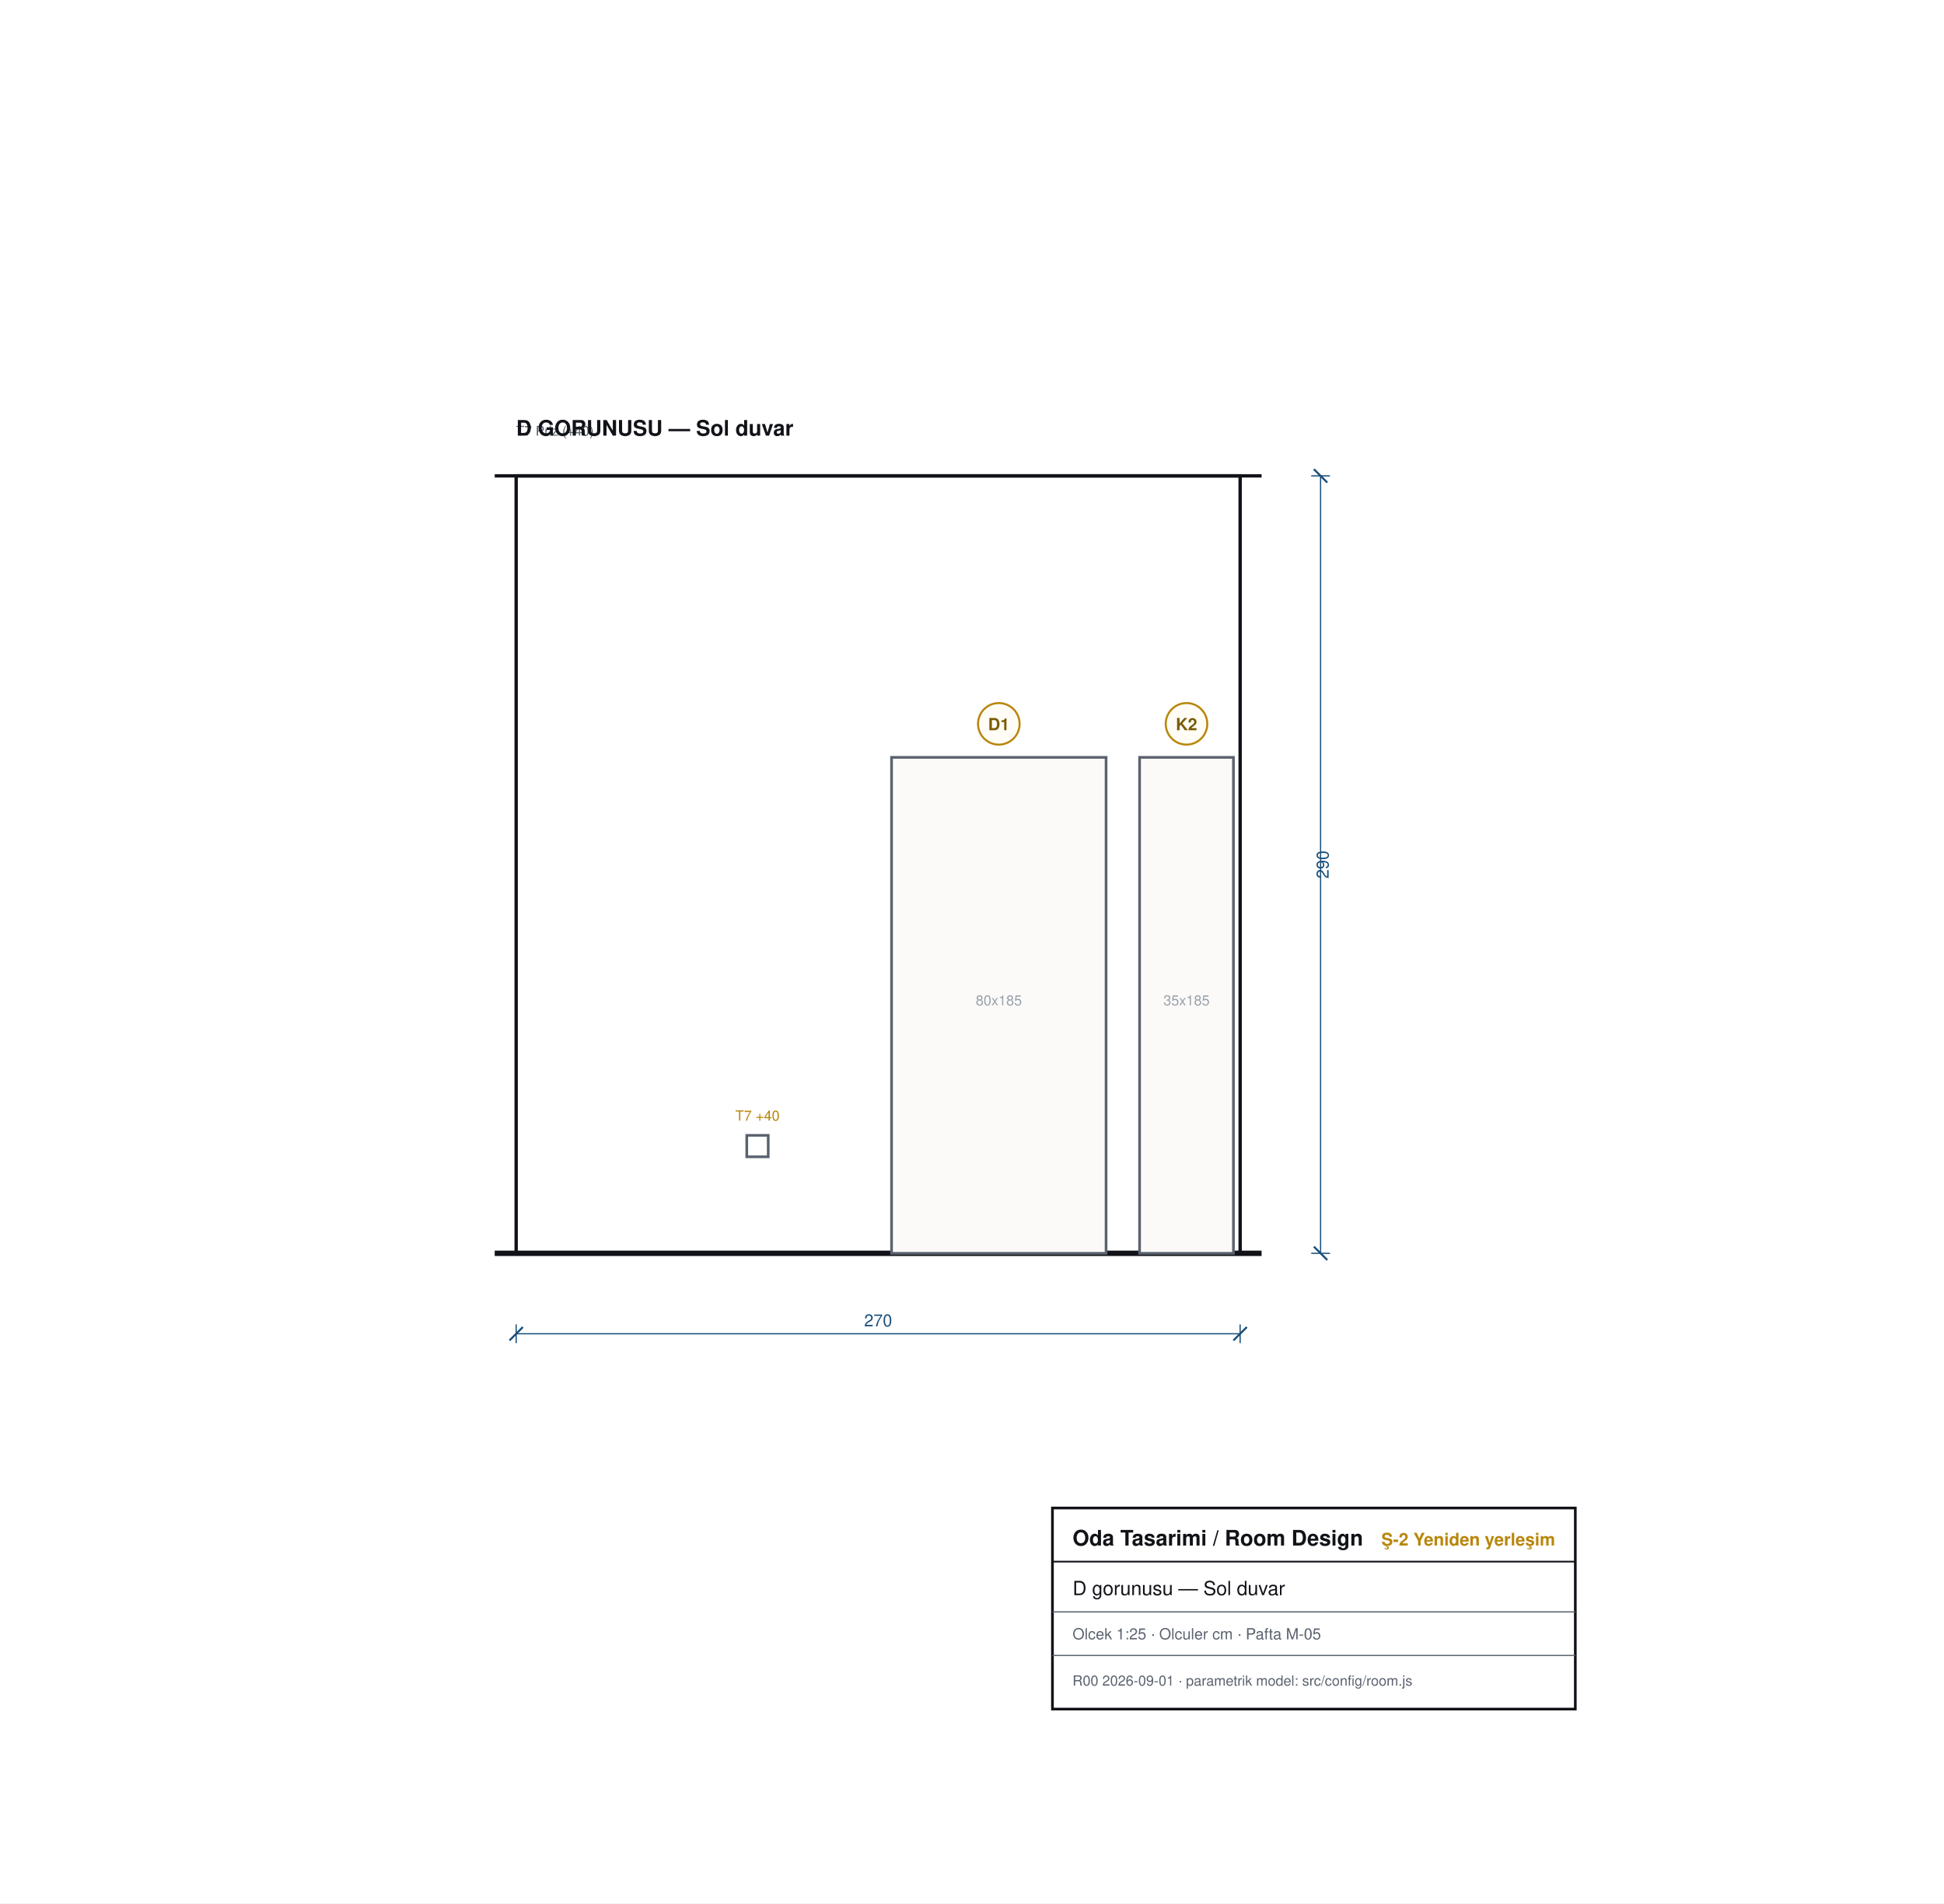
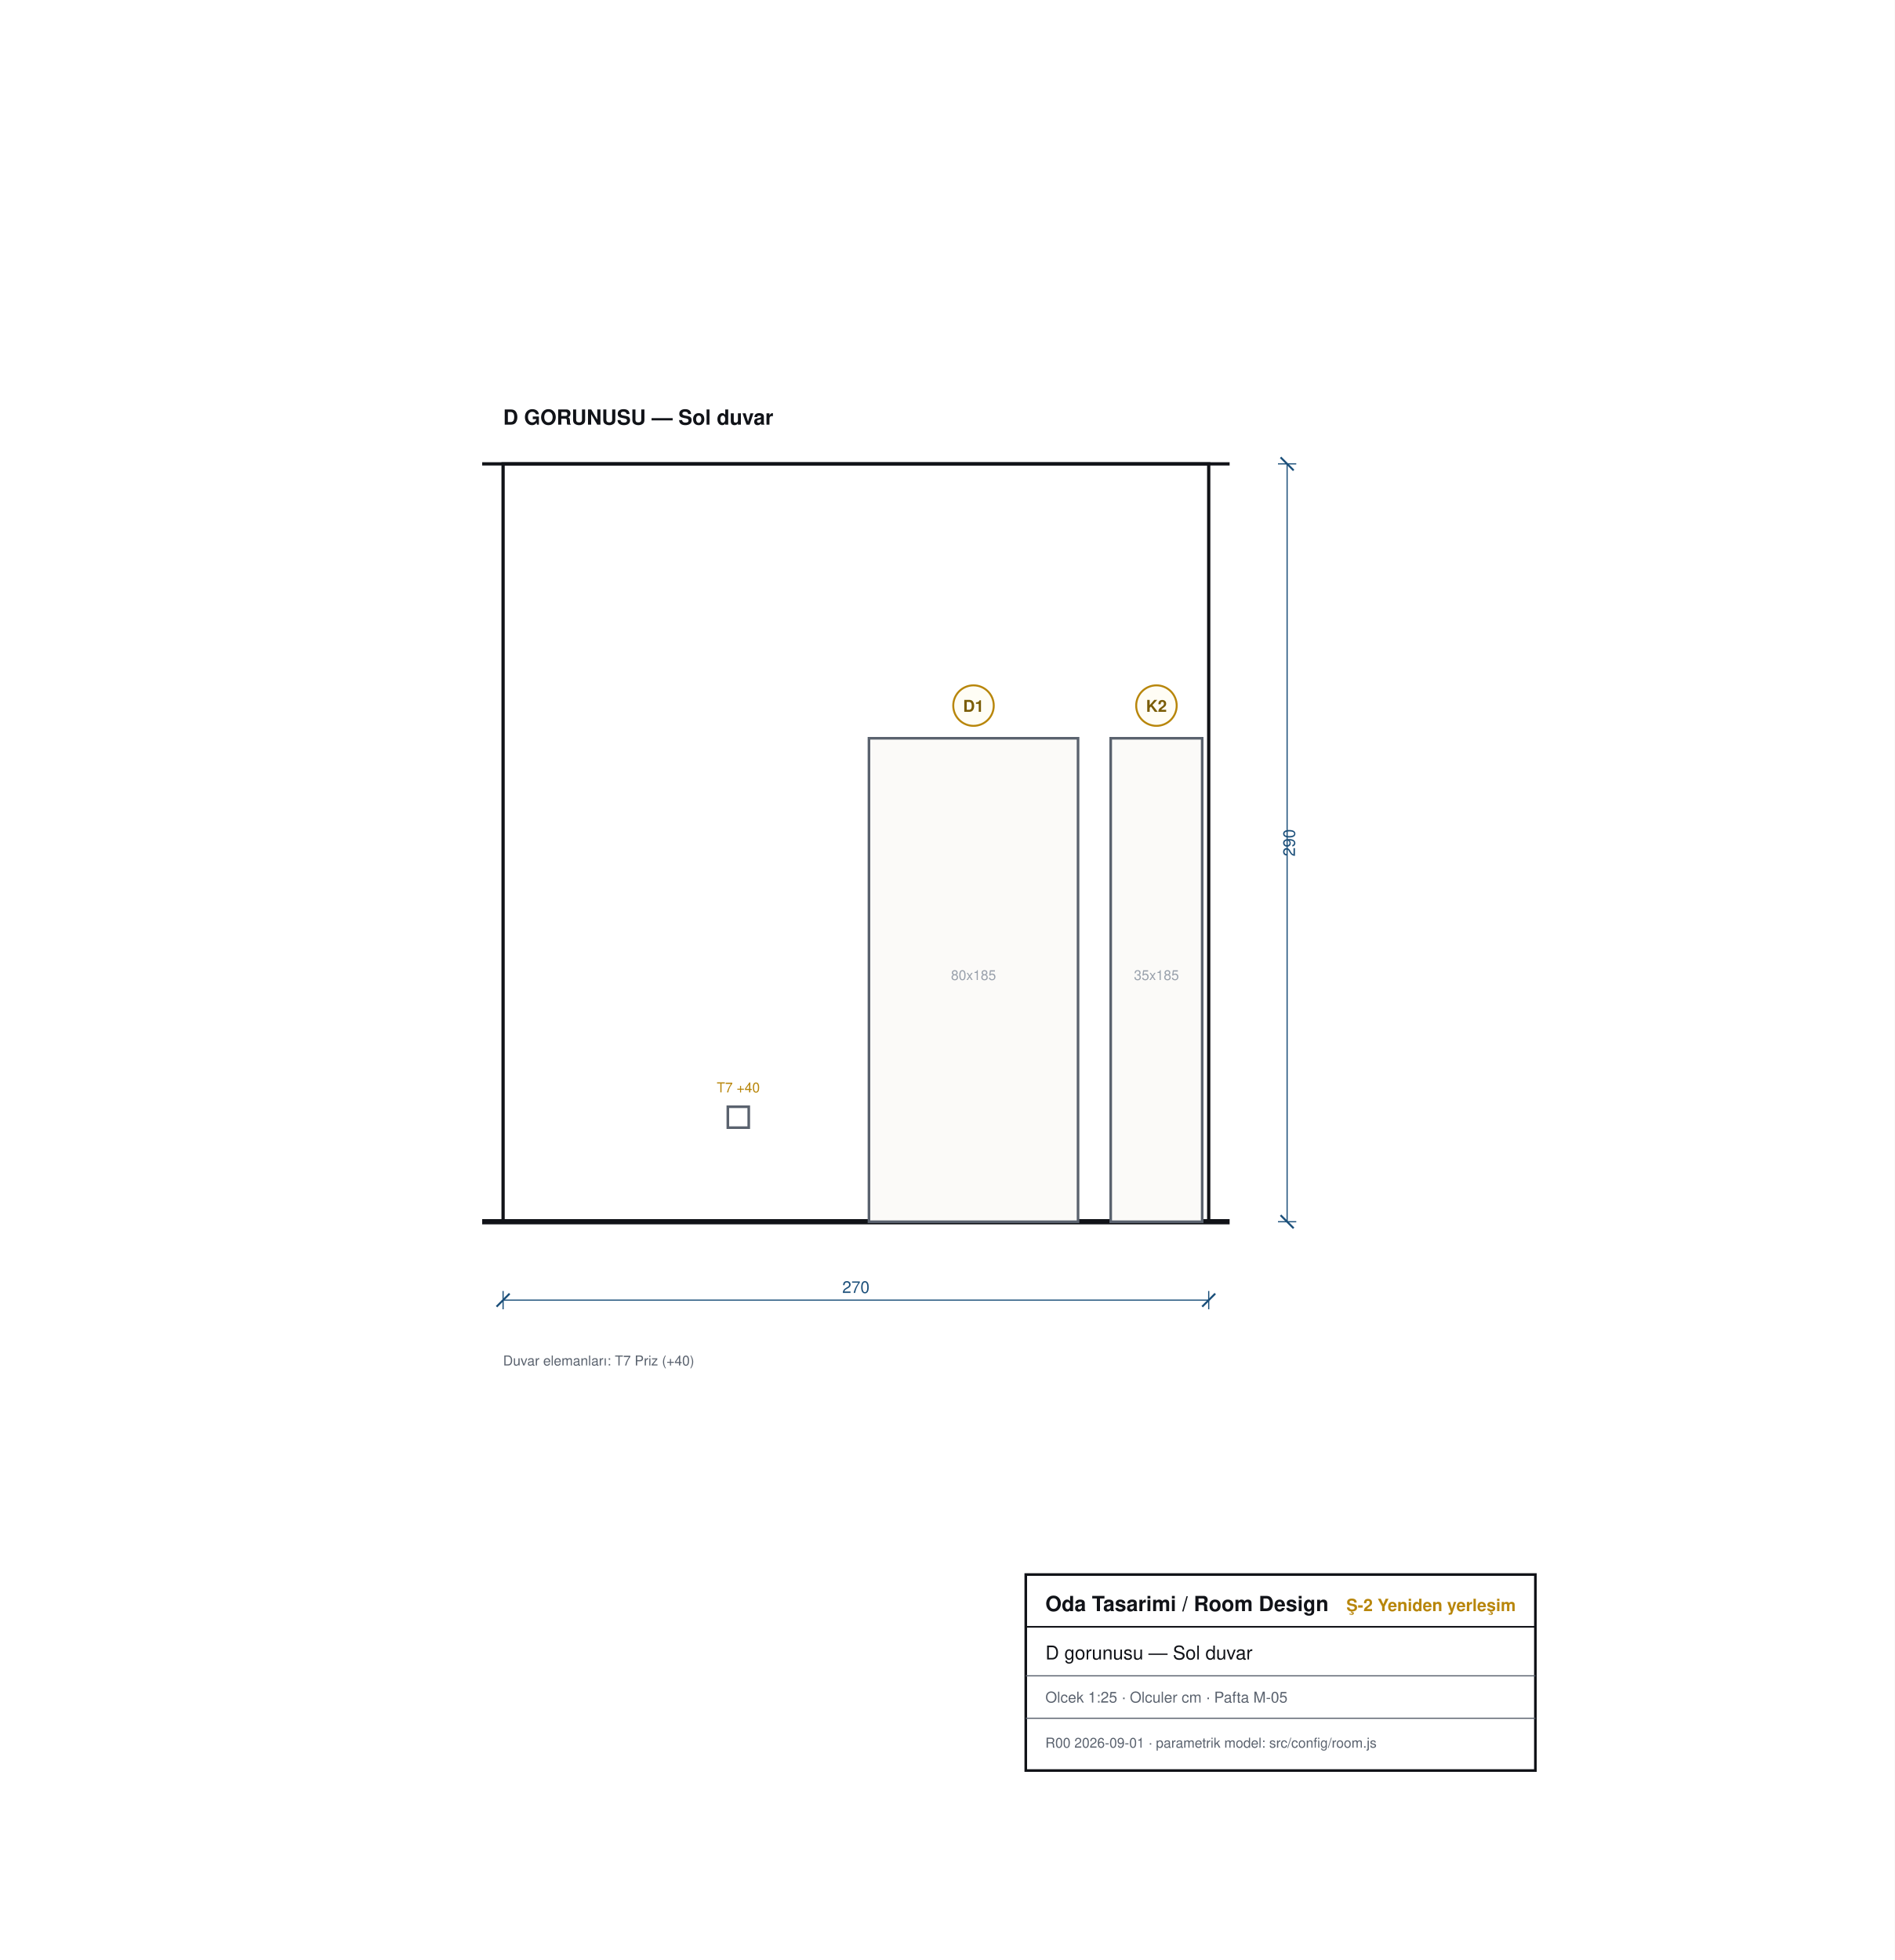
- <svg xmlns="http://www.w3.org/2000/svg" width="290mm" height="284mm" viewBox="0 0 290 284" font-family="Helvetica,Arial,sans-serif">
-   <rect width="290" height="284" fill="#ffffff" />
+ <svg xmlns="http://www.w3.org/2000/svg" width="290mm" height="300mm" viewBox="0 0 290 300" font-family="Helvetica,Arial,sans-serif">
+   <rect width="290" height="300" fill="#ffffff" />
  <rect x="77.00" y="71.00" width="108.00" height="116.00" fill="#ffffff" stroke="#111318" stroke-width="0.5" />
  <line x1="73.80" y1="187.00" x2="188.20" y2="187.00" stroke="#111318" stroke-width="0.8" />
  <line x1="73.80" y1="71.00" x2="188.20" y2="71.00" stroke="#111318" stroke-width="0.5" />
  <line x1="198.40" y1="71.00" x2="195.60" y2="71.00" stroke="#1b4f7a" stroke-width="0.18" />
  <line x1="198.40" y1="187.00" x2="195.60" y2="187.00" stroke="#1b4f7a" stroke-width="0.18" />
  <line x1="197.00" y1="71.00" x2="197.00" y2="187.00" stroke="#1b4f7a" stroke-width="0.18" />
  <line x1="196.00" y1="70.00" x2="198.00" y2="72.00" stroke="#1b4f7a" stroke-width="0.3" />
  <line x1="196.00" y1="186.00" x2="198.00" y2="188.00" stroke="#1b4f7a" stroke-width="0.3" />
  <text x="198.20" y="129.00" font-size="2.5" fill="#1b4f7a" text-anchor="middle" transform="rotate(-90 198.20 129.00)">290</text>
  <line x1="77.00" y1="197.60" x2="77.00" y2="200.40" stroke="#1b4f7a" stroke-width="0.18" />
  <line x1="185.00" y1="197.60" x2="185.00" y2="200.40" stroke="#1b4f7a" stroke-width="0.18" />
  <line x1="77.00" y1="199.00" x2="185.00" y2="199.00" stroke="#1b4f7a" stroke-width="0.18" />
  <line x1="76.00" y1="200.00" x2="78.00" y2="198.00" stroke="#1b4f7a" stroke-width="0.3" />
  <line x1="184.00" y1="200.00" x2="186.00" y2="198.00" stroke="#1b4f7a" stroke-width="0.3" />
  <text x="131.00" y="197.90" font-size="2.5" fill="#1b4f7a" text-anchor="middle">270</text>
  <rect x="170.00" y="113.00" width="14.00" height="74.00" fill="#fbfaf8" stroke="#5a626e" stroke-width="0.4" />
  <circle cx="177.00" cy="108.00" r="3.10" fill="#fffdf5" stroke="#b8860b" stroke-width="0.3" />
  <text x="177.00" y="108.95" font-size="2.5" fill="#7a5c05" text-anchor="middle" font-weight="700">K2</text>
  <text x="177.00" y="150.00" font-size="2.1" fill="#98a0ab" text-anchor="middle">35x185</text>
  <rect x="133.00" y="113.00" width="32.00" height="74.00" fill="#fbfaf8" stroke="#5a626e" stroke-width="0.4" />
  <circle cx="149.00" cy="108.00" r="3.10" fill="#fffdf5" stroke="#b8860b" stroke-width="0.3" />
  <text x="149.00" y="108.95" font-size="2.5" fill="#7a5c05" text-anchor="middle" font-weight="700">D1</text>
  <text x="149.00" y="150.00" font-size="2.1" fill="#98a0ab" text-anchor="middle">80x185</text>
  <rect x="111.40" y="169.40" width="3.20" height="3.20" fill="#ffffff" stroke="#5a626e" stroke-width="0.4" />
  <text x="113.00" y="167.20" font-size="2.1" fill="#b8860b" text-anchor="middle">T7  +40</text>
-   <text x="77.00" y="65.00" font-size="2" fill="#5a626e" text-anchor="start">T7 Priz (+40)</text>
+   <text x="77.00" y="209.00" font-size="2.1" fill="#5a626e" text-anchor="start">Duvar elemanları:  T7 Priz (+40)</text>
  <text x="77.00" y="65.00" font-size="3.2" fill="#111318" text-anchor="start" font-weight="700">D GORUNUSU — Sol duvar</text>
-   <rect x="157.00" y="225.00" width="78.00" height="30.00" fill="#ffffff" stroke="#111318" stroke-width="0.4" />
-   <line x1="157.00" y1="233.00" x2="235.00" y2="233.00" stroke="#111318" stroke-width="0.25" />
-   <line x1="157.00" y1="240.50" x2="235.00" y2="240.50" stroke="#5a626e" stroke-width="0.18" />
-   <line x1="157.00" y1="247.00" x2="235.00" y2="247.00" stroke="#5a626e" stroke-width="0.18" />
-   <text x="160.00" y="230.60" font-size="3.2" fill="#111318" text-anchor="start" font-weight="700">Oda Tasarimi / Room Design</text>
-   <text x="160.00" y="238.00" font-size="2.9" fill="#111318" text-anchor="start">D gorunusu — Sol duvar</text>
-   <text x="160.00" y="244.60" font-size="2.3" fill="#5a626e" text-anchor="start">Olcek 1:25  ·  Olculer cm  ·  Pafta M-05</text>
-   <text x="232.00" y="230.60" font-size="2.6" fill="#b8860b" text-anchor="end" font-weight="700">Ş-2 Yeniden yerleşim</text>
-   <text x="160.00" y="251.50" font-size="2.1" fill="#5a626e" text-anchor="start">R00  2026-09-01  ·  parametrik model: src/config/room.js</text>
+   <rect x="157.00" y="241.00" width="78.00" height="30.00" fill="#ffffff" stroke="#111318" stroke-width="0.4" />
+   <line x1="157.00" y1="249.00" x2="235.00" y2="249.00" stroke="#111318" stroke-width="0.25" />
+   <line x1="157.00" y1="256.50" x2="235.00" y2="256.50" stroke="#5a626e" stroke-width="0.18" />
+   <line x1="157.00" y1="263.00" x2="235.00" y2="263.00" stroke="#5a626e" stroke-width="0.18" />
+   <text x="160.00" y="246.60" font-size="3.2" fill="#111318" text-anchor="start" font-weight="700">Oda Tasarimi / Room Design</text>
+   <text x="160.00" y="254.00" font-size="2.9" fill="#111318" text-anchor="start">D gorunusu — Sol duvar</text>
+   <text x="160.00" y="260.60" font-size="2.3" fill="#5a626e" text-anchor="start">Olcek 1:25  ·  Olculer cm  ·  Pafta M-05</text>
+   <text x="232.00" y="246.60" font-size="2.6" fill="#b8860b" text-anchor="end" font-weight="700">Ş-2 Yeniden yerleşim</text>
+   <text x="160.00" y="267.50" font-size="2.1" fill="#5a626e" text-anchor="start">R00  2026-09-01  ·  parametrik model: src/config/room.js</text>
</svg>
